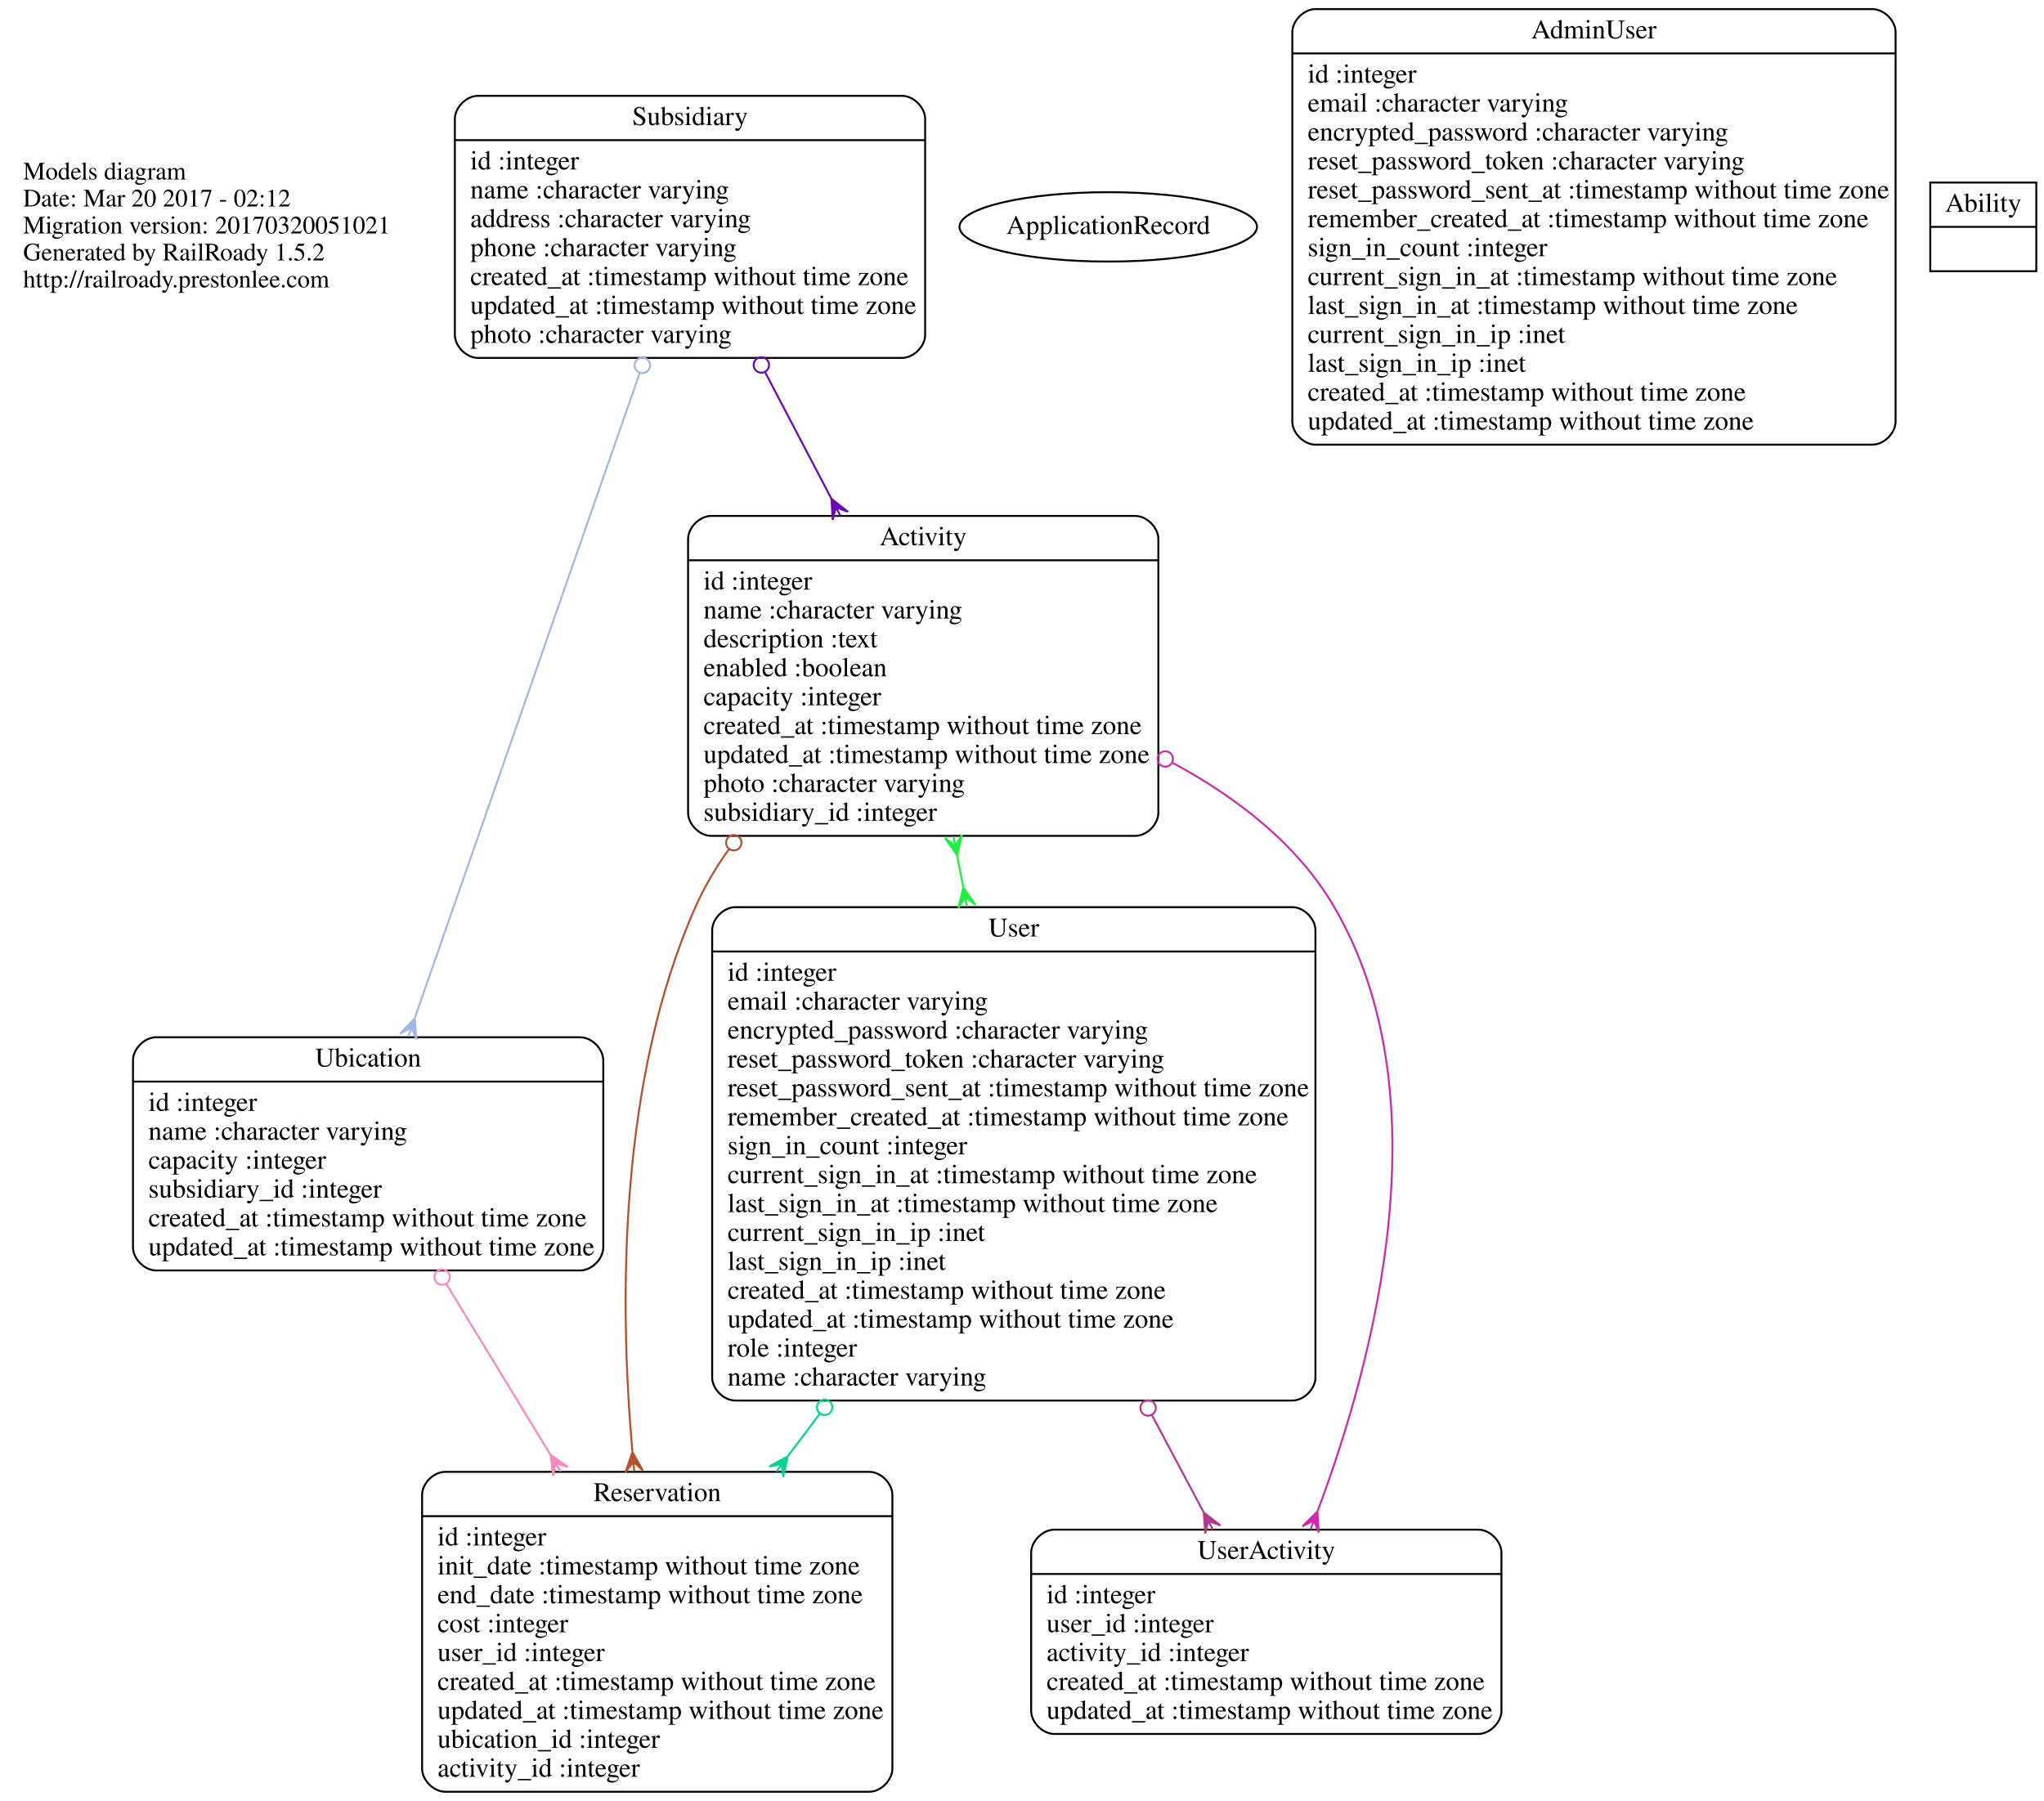
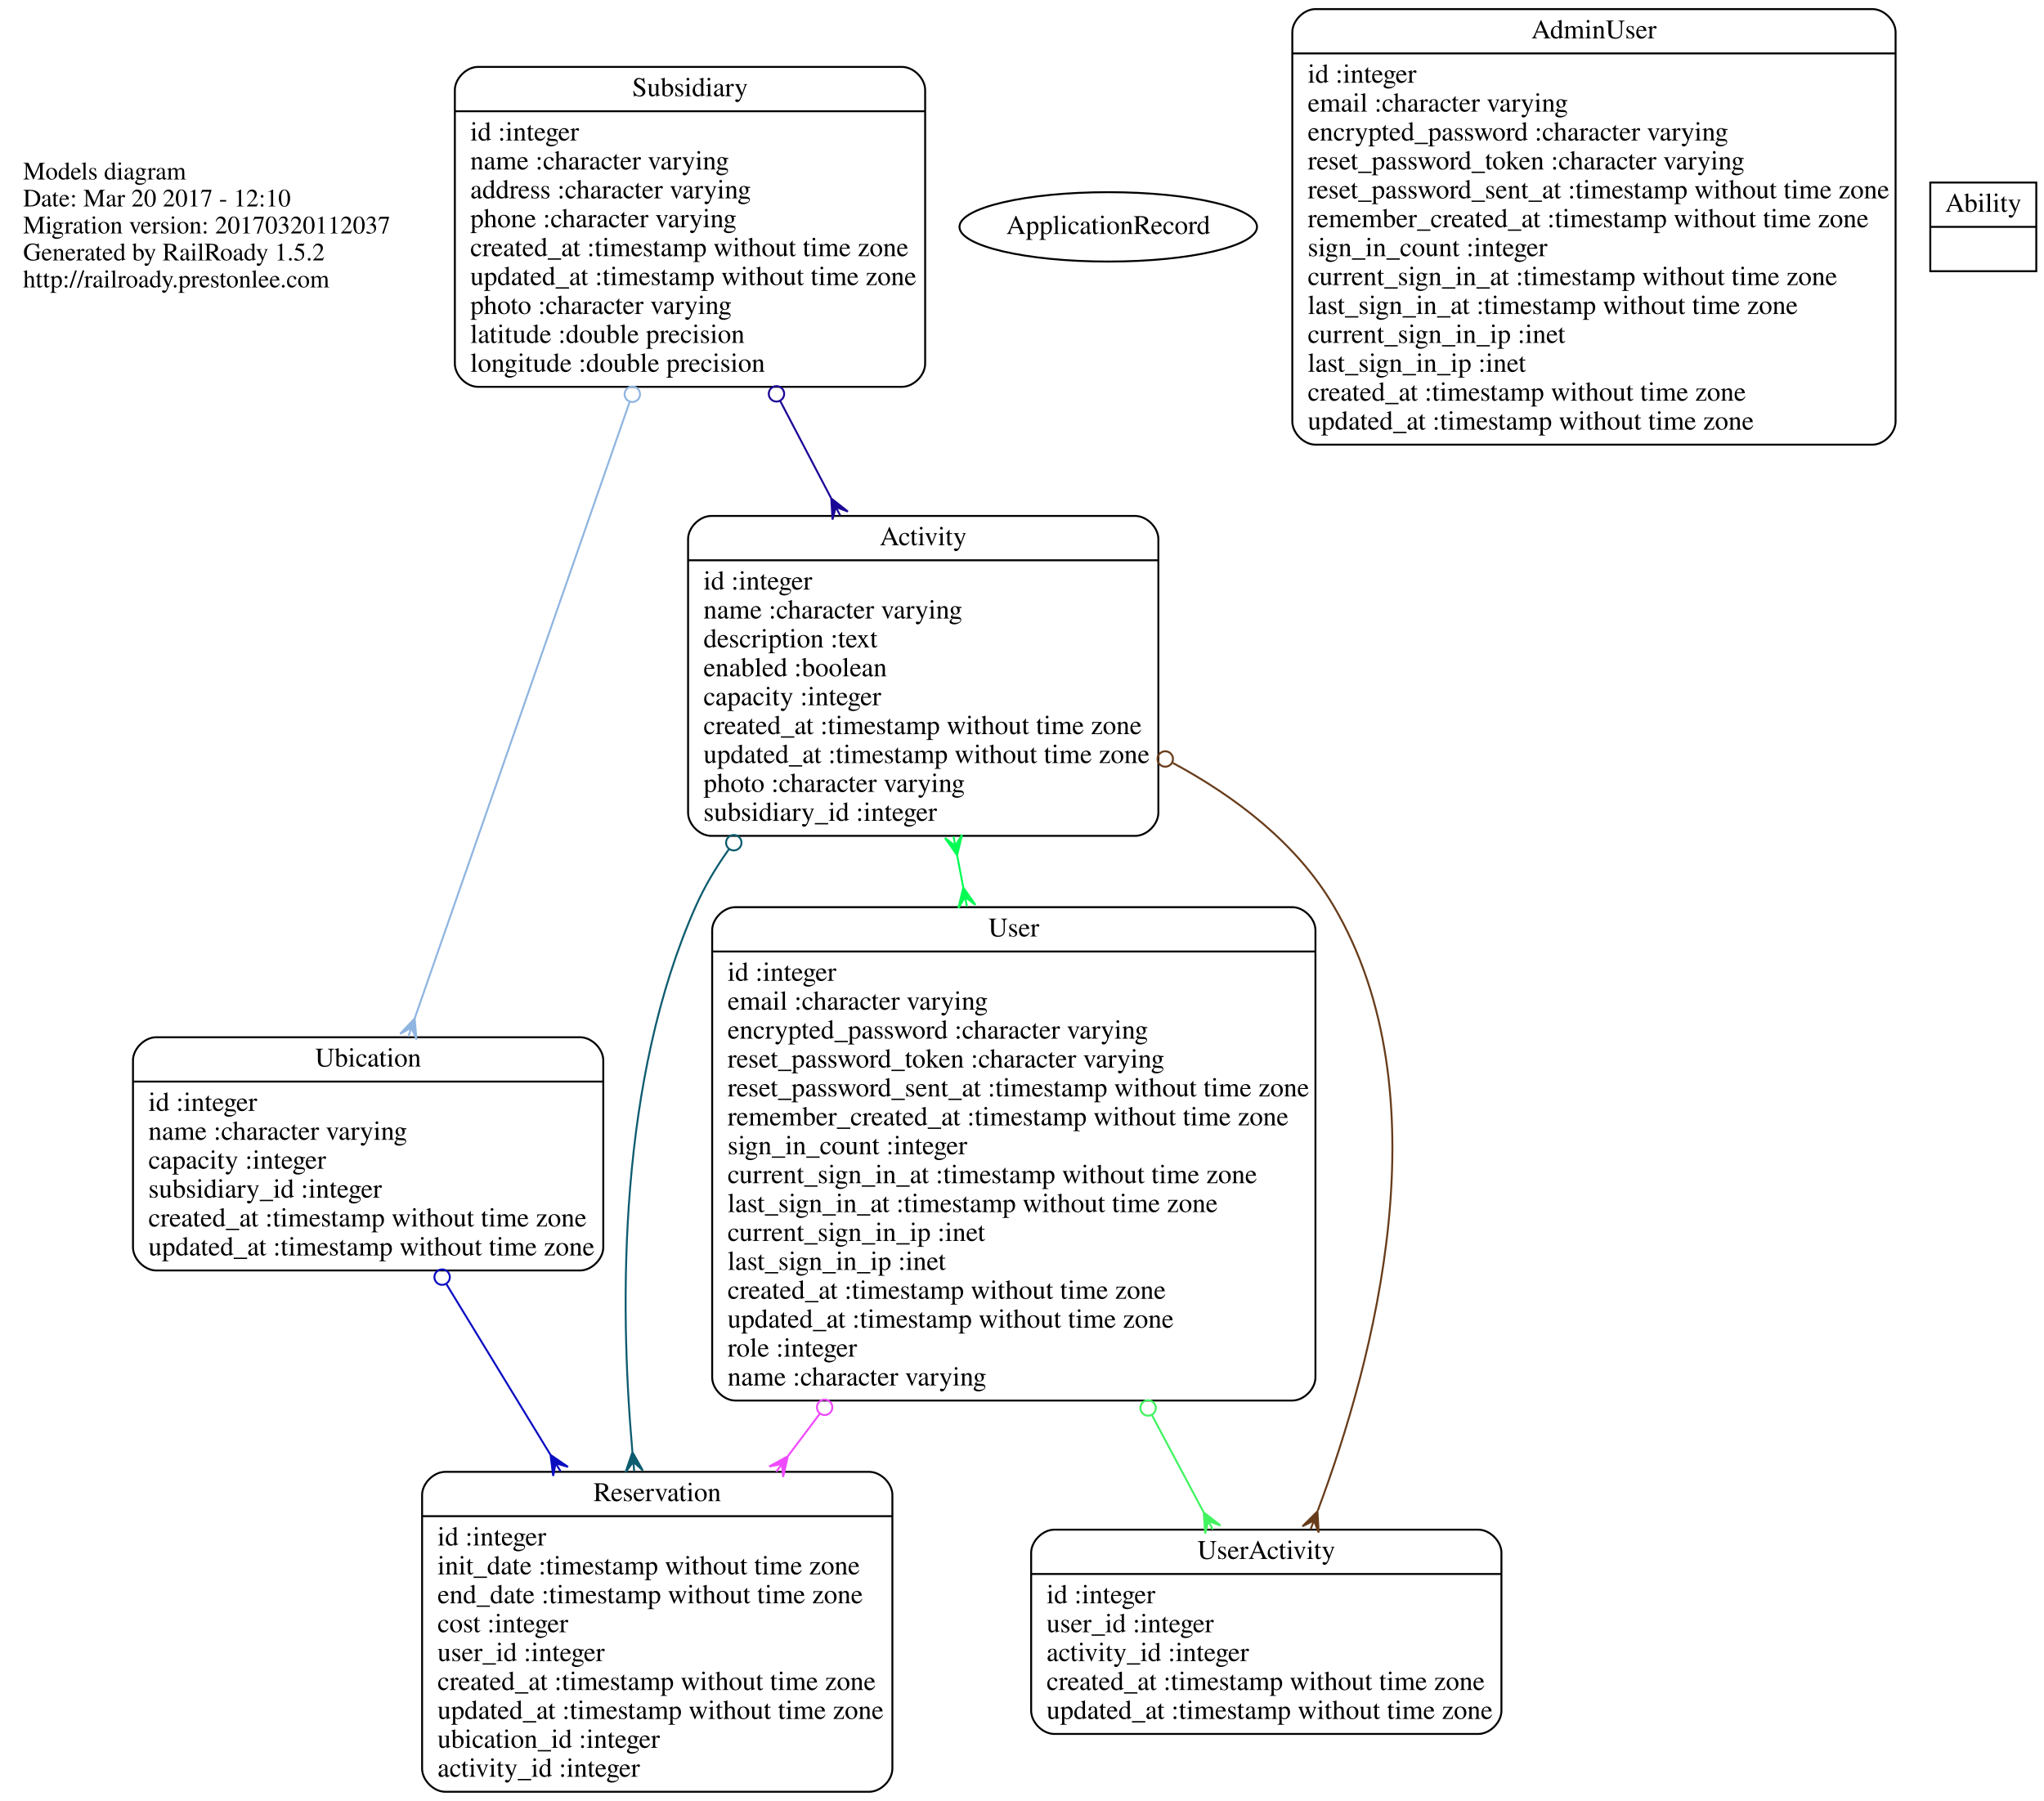
<svg xmlns="http://www.w3.org/2000/svg" width="1060pt" height="934pt" viewBox="0.00 0.00 1060.50 934.00">
  <g id="graph0" class="graph" transform="scale(1 1) rotate(0) translate(4 930)">
    <polygon fill="none" stroke="none" points="-4,4 -4,-930 1056.5,-930 1056.5,4 -4,4" />
    <g id="node1" class="node">
      <text text-anchor="start" x="8" y="-837.1" font-family="Times,serif" font-size="13.00">Models diagram</text>
-       <text text-anchor="start" x="8" y="-823.1" font-family="Times,serif" font-size="13.00">Date: Mar 20 2017 - 02:12</text>
-       <text text-anchor="start" x="8" y="-809.1" font-family="Times,serif" font-size="13.00">Migration version: 20170320051021</text>
+       <text text-anchor="start" x="8" y="-823.1" font-family="Times,serif" font-size="13.00">Date: Mar 20 2017 - 12:10</text>
+       <text text-anchor="start" x="8" y="-809.1" font-family="Times,serif" font-size="13.00">Migration version: 20170320112037</text>
      <text text-anchor="start" x="8" y="-795.1" font-family="Times,serif" font-size="13.00">Generated by RailRoady 1.5.2</text>
      <text text-anchor="start" x="8" y="-781.1" font-family="Times,serif" font-size="13.00">http://railroady.prestonlee.com</text>
    </g>
    <g id="node2" class="node">
      <path fill="none" stroke="black" d="M543,-30.5C543,-30.5 763,-30.5 763,-30.5 769,-30.5 775,-36.5 775,-42.5 775,-42.5 775,-124.5 775,-124.5 775,-130.5 769,-136.5 763,-136.5 763,-136.5 543,-136.5 543,-136.5 537,-136.5 531,-130.5 531,-124.5 531,-124.5 531,-42.5 531,-42.5 531,-36.5 537,-30.5 543,-30.5" />
      <text text-anchor="middle" x="653" y="-121.3" font-family="Times,serif" font-size="14.00">UserActivity</text>
      <polyline fill="none" stroke="black" points="531,-113.5 775,-113.5 " />
      <text text-anchor="start" x="539" y="-98.3" font-family="Times,serif" font-size="14.00">id :integer</text>
      <text text-anchor="start" x="539" y="-83.3" font-family="Times,serif" font-size="14.00">user_id :integer</text>
      <text text-anchor="start" x="539" y="-68.3" font-family="Times,serif" font-size="14.00">activity_id :integer</text>
      <text text-anchor="start" x="539" y="-53.3" font-family="Times,serif" font-size="14.00">created_at :timestamp without time zone</text>
      <text text-anchor="start" x="539" y="-38.3" font-family="Times,serif" font-size="14.00">updated_at :timestamp without time zone</text>
    </g>
    <g id="node3" class="node">
      <path fill="none" stroke="black" d="M77,-271C77,-271 297,-271 297,-271 303,-271 309,-277 309,-283 309,-283 309,-380 309,-380 309,-386 303,-392 297,-392 297,-392 77,-392 77,-392 71,-392 65,-386 65,-380 65,-380 65,-283 65,-283 65,-277 71,-271 77,-271" />
      <text text-anchor="middle" x="187" y="-376.8" font-family="Times,serif" font-size="14.00">Ubication</text>
      <polyline fill="none" stroke="black" points="65,-369 309,-369 " />
      <text text-anchor="start" x="73" y="-353.8" font-family="Times,serif" font-size="14.00">id :integer</text>
      <text text-anchor="start" x="73" y="-338.8" font-family="Times,serif" font-size="14.00">name :character varying</text>
      <text text-anchor="start" x="73" y="-323.8" font-family="Times,serif" font-size="14.00">capacity :integer</text>
      <text text-anchor="start" x="73" y="-308.8" font-family="Times,serif" font-size="14.00">subsidiary_id :integer</text>
      <text text-anchor="start" x="73" y="-293.8" font-family="Times,serif" font-size="14.00">created_at :timestamp without time zone</text>
      <text text-anchor="start" x="73" y="-278.8" font-family="Times,serif" font-size="14.00">updated_at :timestamp without time zone</text>
    </g>
    <g id="node10" class="node">
      <path fill="none" stroke="black" d="M227,-0.5C227,-0.5 447,-0.5 447,-0.5 453,-0.5 459,-6.5 459,-12.5 459,-12.5 459,-154.5 459,-154.5 459,-160.5 453,-166.5 447,-166.5 447,-166.5 227,-166.5 227,-166.5 221,-166.5 215,-160.5 215,-154.5 215,-154.5 215,-12.5 215,-12.5 215,-6.5 221,-0.5 227,-0.5" />
      <text text-anchor="middle" x="337" y="-151.3" font-family="Times,serif" font-size="14.00">Reservation</text>
      <polyline fill="none" stroke="black" points="215,-143.5 459,-143.5 " />
      <text text-anchor="start" x="223" y="-128.3" font-family="Times,serif" font-size="14.00">id :integer</text>
      <text text-anchor="start" x="223" y="-113.3" font-family="Times,serif" font-size="14.00">init_date :timestamp without time zone</text>
      <text text-anchor="start" x="223" y="-98.3" font-family="Times,serif" font-size="14.00">end_date :timestamp without time zone</text>
      <text text-anchor="start" x="223" y="-83.3" font-family="Times,serif" font-size="14.00">cost :integer</text>
      <text text-anchor="start" x="223" y="-68.3" font-family="Times,serif" font-size="14.00">user_id :integer</text>
      <text text-anchor="start" x="223" y="-53.3" font-family="Times,serif" font-size="14.00">created_at :timestamp without time zone</text>
      <text text-anchor="start" x="223" y="-38.3" font-family="Times,serif" font-size="14.00">updated_at :timestamp without time zone</text>
      <text text-anchor="start" x="223" y="-23.3" font-family="Times,serif" font-size="14.00">ubication_id :integer</text>
      <text text-anchor="start" x="223" y="-8.3" font-family="Times,serif" font-size="14.00">activity_id :integer</text>
    </g>
    <g id="edge1" class="edge">
-       <path fill="none" stroke="#f888c1" d="M227.631,-263.865C244.244,-236.62 263.728,-204.666 281.612,-175.337" />
-       <ellipse fill="none" stroke="#f888c1" cx="225.393" cy="-267.535" rx="4" ry="4" />
-       <polygon fill="#f888c1" stroke="#f888c1" points="281.651,-175.273 290.699,-169.078 284.254,-171.004 286.857,-166.735 286.857,-166.735 286.857,-166.735 284.254,-171.004 283.015,-164.392 281.651,-175.273 281.651,-175.273" />
+       <path fill="none" stroke="#0b0dc1" d="M227.631,-263.865C244.244,-236.62 263.728,-204.666 281.612,-175.337" />
+       <ellipse fill="none" stroke="#0b0dc1" cx="225.393" cy="-267.535" rx="4" ry="4" />
+       <polygon fill="#0b0dc1" stroke="#0b0dc1" points="281.651,-175.273 290.699,-169.078 284.254,-171.004 286.857,-166.735 286.857,-166.735 286.857,-166.735 284.254,-171.004 283.015,-164.392 281.651,-175.273 281.651,-175.273" />
    </g>
    <g id="node4" class="node">
      <ellipse fill="none" stroke="black" cx="571" cy="-812.5" rx="77.187" ry="18" />
      <text text-anchor="middle" x="571" y="-808.8" font-family="Times,serif" font-size="14.00">ApplicationRecord</text>
    </g>
    <g id="node5" class="node">
      <path fill="none" stroke="black" d="M678.5,-699.5C678.5,-699.5 967.5,-699.5 967.5,-699.5 973.5,-699.5 979.5,-705.5 979.5,-711.5 979.5,-711.5 979.5,-913.5 979.5,-913.5 979.5,-919.5 973.5,-925.5 967.5,-925.5 967.5,-925.5 678.5,-925.5 678.5,-925.5 672.5,-925.5 666.5,-919.5 666.5,-913.5 666.5,-913.5 666.5,-711.5 666.5,-711.5 666.5,-705.5 672.5,-699.5 678.5,-699.5" />
      <text text-anchor="middle" x="823" y="-910.3" font-family="Times,serif" font-size="14.00">AdminUser</text>
      <polyline fill="none" stroke="black" points="666.5,-902.5 979.5,-902.5 " />
      <text text-anchor="start" x="674.5" y="-887.3" font-family="Times,serif" font-size="14.00">id :integer</text>
      <text text-anchor="start" x="674.5" y="-872.3" font-family="Times,serif" font-size="14.00">email :character varying</text>
      <text text-anchor="start" x="674.5" y="-857.3" font-family="Times,serif" font-size="14.00">encrypted_password :character varying</text>
      <text text-anchor="start" x="674.5" y="-842.3" font-family="Times,serif" font-size="14.00">reset_password_token :character varying</text>
      <text text-anchor="start" x="674.5" y="-827.3" font-family="Times,serif" font-size="14.00">reset_password_sent_at :timestamp without time zone</text>
      <text text-anchor="start" x="674.5" y="-812.3" font-family="Times,serif" font-size="14.00">remember_created_at :timestamp without time zone</text>
      <text text-anchor="start" x="674.5" y="-797.3" font-family="Times,serif" font-size="14.00">sign_in_count :integer</text>
      <text text-anchor="start" x="674.5" y="-782.3" font-family="Times,serif" font-size="14.00">current_sign_in_at :timestamp without time zone</text>
      <text text-anchor="start" x="674.5" y="-767.3" font-family="Times,serif" font-size="14.00">last_sign_in_at :timestamp without time zone</text>
      <text text-anchor="start" x="674.5" y="-752.3" font-family="Times,serif" font-size="14.00">current_sign_in_ip :inet</text>
      <text text-anchor="start" x="674.5" y="-737.3" font-family="Times,serif" font-size="14.00">last_sign_in_ip :inet</text>
      <text text-anchor="start" x="674.5" y="-722.3" font-family="Times,serif" font-size="14.00">created_at :timestamp without time zone</text>
      <text text-anchor="start" x="674.5" y="-707.3" font-family="Times,serif" font-size="14.00">updated_at :timestamp without time zone</text>
    </g>
    <g id="node6" class="node">
-       <path fill="none" stroke="black" d="M244,-744.5C244,-744.5 464,-744.5 464,-744.5 470,-744.5 476,-750.5 476,-756.5 476,-756.5 476,-868.5 476,-868.5 476,-874.5 470,-880.5 464,-880.5 464,-880.5 244,-880.5 244,-880.5 238,-880.5 232,-874.5 232,-868.5 232,-868.5 232,-756.5 232,-756.5 232,-750.5 238,-744.5 244,-744.5" />
-       <text text-anchor="middle" x="354" y="-865.3" font-family="Times,serif" font-size="14.00">Subsidiary</text>
-       <polyline fill="none" stroke="black" points="232,-857.5 476,-857.5 " />
-       <text text-anchor="start" x="240" y="-842.3" font-family="Times,serif" font-size="14.00">id :integer</text>
-       <text text-anchor="start" x="240" y="-827.3" font-family="Times,serif" font-size="14.00">name :character varying</text>
-       <text text-anchor="start" x="240" y="-812.3" font-family="Times,serif" font-size="14.00">address :character varying</text>
-       <text text-anchor="start" x="240" y="-797.3" font-family="Times,serif" font-size="14.00">phone :character varying</text>
-       <text text-anchor="start" x="240" y="-782.3" font-family="Times,serif" font-size="14.00">created_at :timestamp without time zone</text>
-       <text text-anchor="start" x="240" y="-767.3" font-family="Times,serif" font-size="14.00">updated_at :timestamp without time zone</text>
-       <text text-anchor="start" x="240" y="-752.3" font-family="Times,serif" font-size="14.00">photo :character varying</text>
+       <path fill="none" stroke="black" d="M244,-729.5C244,-729.5 464,-729.5 464,-729.5 470,-729.5 476,-735.5 476,-741.5 476,-741.5 476,-883.5 476,-883.5 476,-889.5 470,-895.5 464,-895.5 464,-895.5 244,-895.5 244,-895.5 238,-895.5 232,-889.5 232,-883.5 232,-883.5 232,-741.5 232,-741.5 232,-735.5 238,-729.5 244,-729.5" />
+       <text text-anchor="middle" x="354" y="-880.3" font-family="Times,serif" font-size="14.00">Subsidiary</text>
+       <polyline fill="none" stroke="black" points="232,-872.5 476,-872.5 " />
+       <text text-anchor="start" x="240" y="-857.3" font-family="Times,serif" font-size="14.00">id :integer</text>
+       <text text-anchor="start" x="240" y="-842.3" font-family="Times,serif" font-size="14.00">name :character varying</text>
+       <text text-anchor="start" x="240" y="-827.3" font-family="Times,serif" font-size="14.00">address :character varying</text>
+       <text text-anchor="start" x="240" y="-812.3" font-family="Times,serif" font-size="14.00">phone :character varying</text>
+       <text text-anchor="start" x="240" y="-797.3" font-family="Times,serif" font-size="14.00">created_at :timestamp without time zone</text>
+       <text text-anchor="start" x="240" y="-782.3" font-family="Times,serif" font-size="14.00">updated_at :timestamp without time zone</text>
+       <text text-anchor="start" x="240" y="-767.3" font-family="Times,serif" font-size="14.00">photo :character varying</text>
+       <text text-anchor="start" x="240" y="-752.3" font-family="Times,serif" font-size="14.00">latitude :double precision</text>
+       <text text-anchor="start" x="240" y="-737.3" font-family="Times,serif" font-size="14.00">longitude :double precision</text>
    </g>
    <g id="edge2" class="edge">
-       <path fill="none" stroke="#a2b7e6" d="M327.965,-736.826C296.011,-645.173 242.254,-490.982 211.174,-401.839" />
-       <ellipse fill="none" stroke="#a2b7e6" cx="329.287" cy="-740.616" rx="4" ry="4" />
-       <polygon fill="#a2b7e6" stroke="#a2b7e6" points="211.162,-401.802 212.119,-390.878 209.516,-397.081 207.87,-392.359 207.87,-392.359 207.87,-392.359 209.516,-397.081 203.62,-393.841 211.162,-401.802 211.162,-401.802" />
+       <path fill="none" stroke="#90b5e1" d="M322.7,-721.724C290.363,-628.971 240.584,-486.193 211.157,-401.788" />
+       <ellipse fill="none" stroke="#90b5e1" cx="324.07" cy="-725.652" rx="4" ry="4" />
+       <polygon fill="#90b5e1" stroke="#90b5e1" points="211.139,-401.738 212.096,-390.814 209.493,-397.016 207.847,-392.295 207.847,-392.295 207.847,-392.295 209.493,-397.016 203.598,-393.776 211.139,-401.738 211.139,-401.738" />
    </g>
    <g id="node7" class="node">
      <path fill="none" stroke="black" d="M365,-496.5C365,-496.5 585,-496.5 585,-496.5 591,-496.5 597,-502.5 597,-508.5 597,-508.5 597,-650.5 597,-650.5 597,-656.5 591,-662.5 585,-662.5 585,-662.5 365,-662.5 365,-662.5 359,-662.5 353,-656.5 353,-650.5 353,-650.5 353,-508.5 353,-508.5 353,-502.5 359,-496.5 365,-496.5" />
      <text text-anchor="middle" x="475" y="-647.3" font-family="Times,serif" font-size="14.00">Activity</text>
      <polyline fill="none" stroke="black" points="353,-639.5 597,-639.5 " />
      <text text-anchor="start" x="361" y="-624.3" font-family="Times,serif" font-size="14.00">id :integer</text>
      <text text-anchor="start" x="361" y="-609.3" font-family="Times,serif" font-size="14.00">name :character varying</text>
      <text text-anchor="start" x="361" y="-594.3" font-family="Times,serif" font-size="14.00">description :text</text>
      <text text-anchor="start" x="361" y="-579.3" font-family="Times,serif" font-size="14.00">enabled :boolean</text>
      <text text-anchor="start" x="361" y="-564.3" font-family="Times,serif" font-size="14.00">capacity :integer</text>
      <text text-anchor="start" x="361" y="-549.3" font-family="Times,serif" font-size="14.00">created_at :timestamp without time zone</text>
      <text text-anchor="start" x="361" y="-534.3" font-family="Times,serif" font-size="14.00">updated_at :timestamp without time zone</text>
      <text text-anchor="start" x="361" y="-519.3" font-family="Times,serif" font-size="14.00">photo :character varying</text>
      <text text-anchor="start" x="361" y="-504.3" font-family="Times,serif" font-size="14.00">subsidiary_id :integer</text>
    </g>
    <g id="edge3" class="edge">
-       <path fill="none" stroke="#6a08b7" d="M392.979,-737.085C403.928,-716.182 415.959,-693.214 427.352,-671.464" />
-       <ellipse fill="none" stroke="#6a08b7" cx="391.017" cy="-740.832" rx="4" ry="4" />
-       <polygon fill="#6a08b7" stroke="#6a08b7" points="427.38,-671.41 436.007,-664.64 429.7,-666.981 432.021,-662.552 432.021,-662.552 432.021,-662.552 429.7,-666.981 428.034,-660.464 427.38,-671.41 427.38,-671.41" />
+       <path fill="none" stroke="#1b0796" d="M400.753,-722.245C409.409,-705.719 418.461,-688.437 427.15,-671.851" />
+       <ellipse fill="none" stroke="#1b0796" cx="398.857" cy="-725.864" rx="4" ry="4" />
+       <polygon fill="#1b0796" stroke="#1b0796" points="427.294,-671.575 435.92,-664.805 429.614,-667.146 431.934,-662.717 431.934,-662.717 431.934,-662.717 429.614,-667.146 427.948,-660.629 427.294,-671.575 427.294,-671.575" />
    </g>
    <g id="edge4" class="edge">
-       <path fill="none" stroke="#c92daa" d="M604.536,-534.327C637.502,-516.563 668.956,-492.387 688,-460 745.445,-362.305 709.204,-225.049 679.708,-146.397" />
-       <ellipse fill="none" stroke="#c92daa" cx="600.58" cy="-536.395" rx="4" ry="4" />
-       <polygon fill="#c92daa" stroke="#c92daa" points="679.545,-145.973 680.17,-135.025 677.756,-141.304 675.968,-136.635 675.968,-136.635 675.968,-136.635 677.756,-141.304 671.766,-138.244 679.545,-145.973 679.545,-145.973" />
+       <path fill="none" stroke="#683c1a" d="M604.536,-534.327C637.502,-516.563 668.956,-492.387 688,-460 745.445,-362.305 709.204,-225.049 679.708,-146.397" />
+       <ellipse fill="none" stroke="#683c1a" cx="600.58" cy="-536.395" rx="4" ry="4" />
+       <polygon fill="#683c1a" stroke="#683c1a" points="679.545,-145.973 680.17,-135.025 677.756,-141.304 675.968,-136.635 675.968,-136.635 675.968,-136.635 677.756,-141.304 671.766,-138.244 679.545,-145.973 679.545,-145.973" />
    </g>
    <g id="node9" class="node">
      <path fill="none" stroke="black" d="M377.5,-203.5C377.5,-203.5 666.5,-203.5 666.5,-203.5 672.5,-203.5 678.5,-209.5 678.5,-215.5 678.5,-215.5 678.5,-447.5 678.5,-447.5 678.5,-453.5 672.5,-459.5 666.5,-459.5 666.5,-459.5 377.5,-459.5 377.5,-459.5 371.5,-459.5 365.5,-453.5 365.5,-447.5 365.5,-447.5 365.5,-215.5 365.5,-215.5 365.5,-209.5 371.5,-203.5 377.5,-203.5" />
      <text text-anchor="middle" x="522" y="-444.3" font-family="Times,serif" font-size="14.00">User</text>
      <polyline fill="none" stroke="black" points="365.5,-436.5 678.5,-436.5 " />
      <text text-anchor="start" x="373.5" y="-421.3" font-family="Times,serif" font-size="14.00">id :integer</text>
      <text text-anchor="start" x="373.5" y="-406.3" font-family="Times,serif" font-size="14.00">email :character varying</text>
      <text text-anchor="start" x="373.5" y="-391.3" font-family="Times,serif" font-size="14.00">encrypted_password :character varying</text>
      <text text-anchor="start" x="373.5" y="-376.3" font-family="Times,serif" font-size="14.00">reset_password_token :character varying</text>
      <text text-anchor="start" x="373.5" y="-361.3" font-family="Times,serif" font-size="14.00">reset_password_sent_at :timestamp without time zone</text>
      <text text-anchor="start" x="373.5" y="-346.3" font-family="Times,serif" font-size="14.00">remember_created_at :timestamp without time zone</text>
      <text text-anchor="start" x="373.5" y="-331.3" font-family="Times,serif" font-size="14.00">sign_in_count :integer</text>
      <text text-anchor="start" x="373.5" y="-316.3" font-family="Times,serif" font-size="14.00">current_sign_in_at :timestamp without time zone</text>
      <text text-anchor="start" x="373.5" y="-301.3" font-family="Times,serif" font-size="14.00">last_sign_in_at :timestamp without time zone</text>
      <text text-anchor="start" x="373.5" y="-286.3" font-family="Times,serif" font-size="14.00">current_sign_in_ip :inet</text>
      <text text-anchor="start" x="373.5" y="-271.3" font-family="Times,serif" font-size="14.00">last_sign_in_ip :inet</text>
      <text text-anchor="start" x="373.5" y="-256.3" font-family="Times,serif" font-size="14.00">created_at :timestamp without time zone</text>
      <text text-anchor="start" x="373.5" y="-241.3" font-family="Times,serif" font-size="14.00">updated_at :timestamp without time zone</text>
      <text text-anchor="start" x="373.5" y="-226.3" font-family="Times,serif" font-size="14.00">role :integer</text>
      <text text-anchor="start" x="373.5" y="-211.3" font-family="Times,serif" font-size="14.00">name :character varying</text>
    </g>
    <g id="edge5" class="edge">
-       <path fill="none" stroke="#21ed43" d="M492.63,-486.223C493.661,-480.829 494.707,-475.351 495.761,-469.834" />
-       <polygon fill="#21ed43" stroke="#21ed43" points="492.592,-486.421 486.296,-495.399 491.654,-491.332 490.716,-496.244 490.716,-496.244 490.716,-496.244 491.654,-491.332 495.136,-497.088 492.592,-486.421 492.592,-486.421" />
-       <polygon fill="#21ed43" stroke="#21ed43" points="495.788,-469.694 502.085,-460.716 496.726,-464.782 497.665,-459.871 497.665,-459.871 497.665,-459.871 496.726,-464.782 493.245,-459.027 495.788,-469.694 495.788,-469.694" />
+       <path fill="none" stroke="#03fc53" d="M492.63,-486.223C493.661,-480.829 494.707,-475.351 495.761,-469.834" />
+       <polygon fill="#03fc53" stroke="#03fc53" points="492.592,-486.421 486.296,-495.399 491.654,-491.332 490.716,-496.244 490.716,-496.244 490.716,-496.244 491.654,-491.332 495.136,-497.088 492.592,-486.421 492.592,-486.421" />
+       <polygon fill="#03fc53" stroke="#03fc53" points="495.788,-469.694 502.085,-460.716 496.726,-464.782 497.665,-459.871 497.665,-459.871 497.665,-459.871 496.726,-464.782 493.245,-459.027 495.788,-469.694 495.788,-469.694" />
    </g>
    <g id="edge6" class="edge">
-       <path fill="none" stroke="#b4512c" d="M374.295,-489.716C367.535,-480.291 361.599,-470.347 357,-460 317.033,-370.079 317.197,-255.869 324.09,-177.147" />
-       <ellipse fill="none" stroke="#b4512c" cx="376.708" cy="-492.95" rx="4" ry="4" />
-       <polygon fill="#b4512c" stroke="#b4512c" points="324.13,-176.72 329.537,-167.18 324.593,-171.742 325.056,-166.763 325.056,-166.763 325.056,-166.763 324.593,-171.742 320.576,-166.346 324.13,-176.72 324.13,-176.72" />
+       <path fill="none" stroke="#0d5c6f" d="M374.295,-489.716C367.535,-480.291 361.599,-470.347 357,-460 317.033,-370.079 317.197,-255.869 324.09,-177.147" />
+       <ellipse fill="none" stroke="#0d5c6f" cx="376.708" cy="-492.95" rx="4" ry="4" />
+       <polygon fill="#0d5c6f" stroke="#0d5c6f" points="324.13,-176.72 329.537,-167.18 324.593,-171.742 325.056,-166.763 325.056,-166.763 325.056,-166.763 324.593,-171.742 320.576,-166.346 324.13,-176.72 324.13,-176.72" />
    </g>
    <g id="node8" class="node">
      <polygon fill="none" stroke="black" points="997.5,-789.5 997.5,-835.5 1052.5,-835.5 1052.5,-789.5 997.5,-789.5" />
      <text text-anchor="middle" x="1025" y="-820.3" font-family="Times,serif" font-size="14.00">Ability</text>
      <polyline fill="none" stroke="black" points="997.5,-812.5 1052.5,-812.5 " />
      <text text-anchor="middle" x="1025" y="-797.3" font-family="Times,serif" font-size="14.00"> </text>
    </g>
    <g id="edge8" class="edge">
-       <path fill="none" stroke="#b23890" d="M593.62,-196.007C603.013,-178.368 612.237,-161.047 620.51,-145.512" />
-       <ellipse fill="none" stroke="#b23890" cx="591.682" cy="-199.646" rx="4" ry="4" />
-       <polygon fill="#b23890" stroke="#b23890" points="620.564,-145.41 629.237,-138.698 622.914,-140.997 625.265,-136.583 625.265,-136.583 625.265,-136.583 622.914,-140.997 621.293,-134.468 620.564,-145.41 620.564,-145.41" />
+       <path fill="none" stroke="#41f460" d="M593.62,-196.007C603.013,-178.368 612.237,-161.047 620.51,-145.512" />
+       <ellipse fill="none" stroke="#41f460" cx="591.682" cy="-199.646" rx="4" ry="4" />
+       <polygon fill="#41f460" stroke="#41f460" points="620.564,-145.41 629.237,-138.698 622.914,-140.997 625.265,-136.583 625.265,-136.583 625.265,-136.583 622.914,-140.997 621.293,-134.468 620.564,-145.41 620.564,-145.41" />
    </g>
    <g id="edge7" class="edge">
-       <path fill="none" stroke="#04d393" d="M421.436,-196.777C415.889,-189.401 410.381,-182.077 404.993,-174.912" />
-       <ellipse fill="none" stroke="#04d393" cx="423.844" cy="-199.98" rx="4" ry="4" />
-       <polygon fill="#04d393" stroke="#04d393" points="404.737,-174.572 402.323,-163.875 401.732,-170.576 398.727,-166.58 398.727,-166.58 398.727,-166.58 401.732,-170.576 395.13,-169.285 404.737,-174.572 404.737,-174.572" />
+       <path fill="none" stroke="#ef4bfe" d="M421.436,-196.777C415.889,-189.401 410.381,-182.077 404.993,-174.912" />
+       <ellipse fill="none" stroke="#ef4bfe" cx="423.844" cy="-199.98" rx="4" ry="4" />
+       <polygon fill="#ef4bfe" stroke="#ef4bfe" points="404.737,-174.572 402.323,-163.875 401.732,-170.576 398.727,-166.58 398.727,-166.58 398.727,-166.58 401.732,-170.576 395.13,-169.285 404.737,-174.572 404.737,-174.572" />
    </g>
  </g>
</svg>
